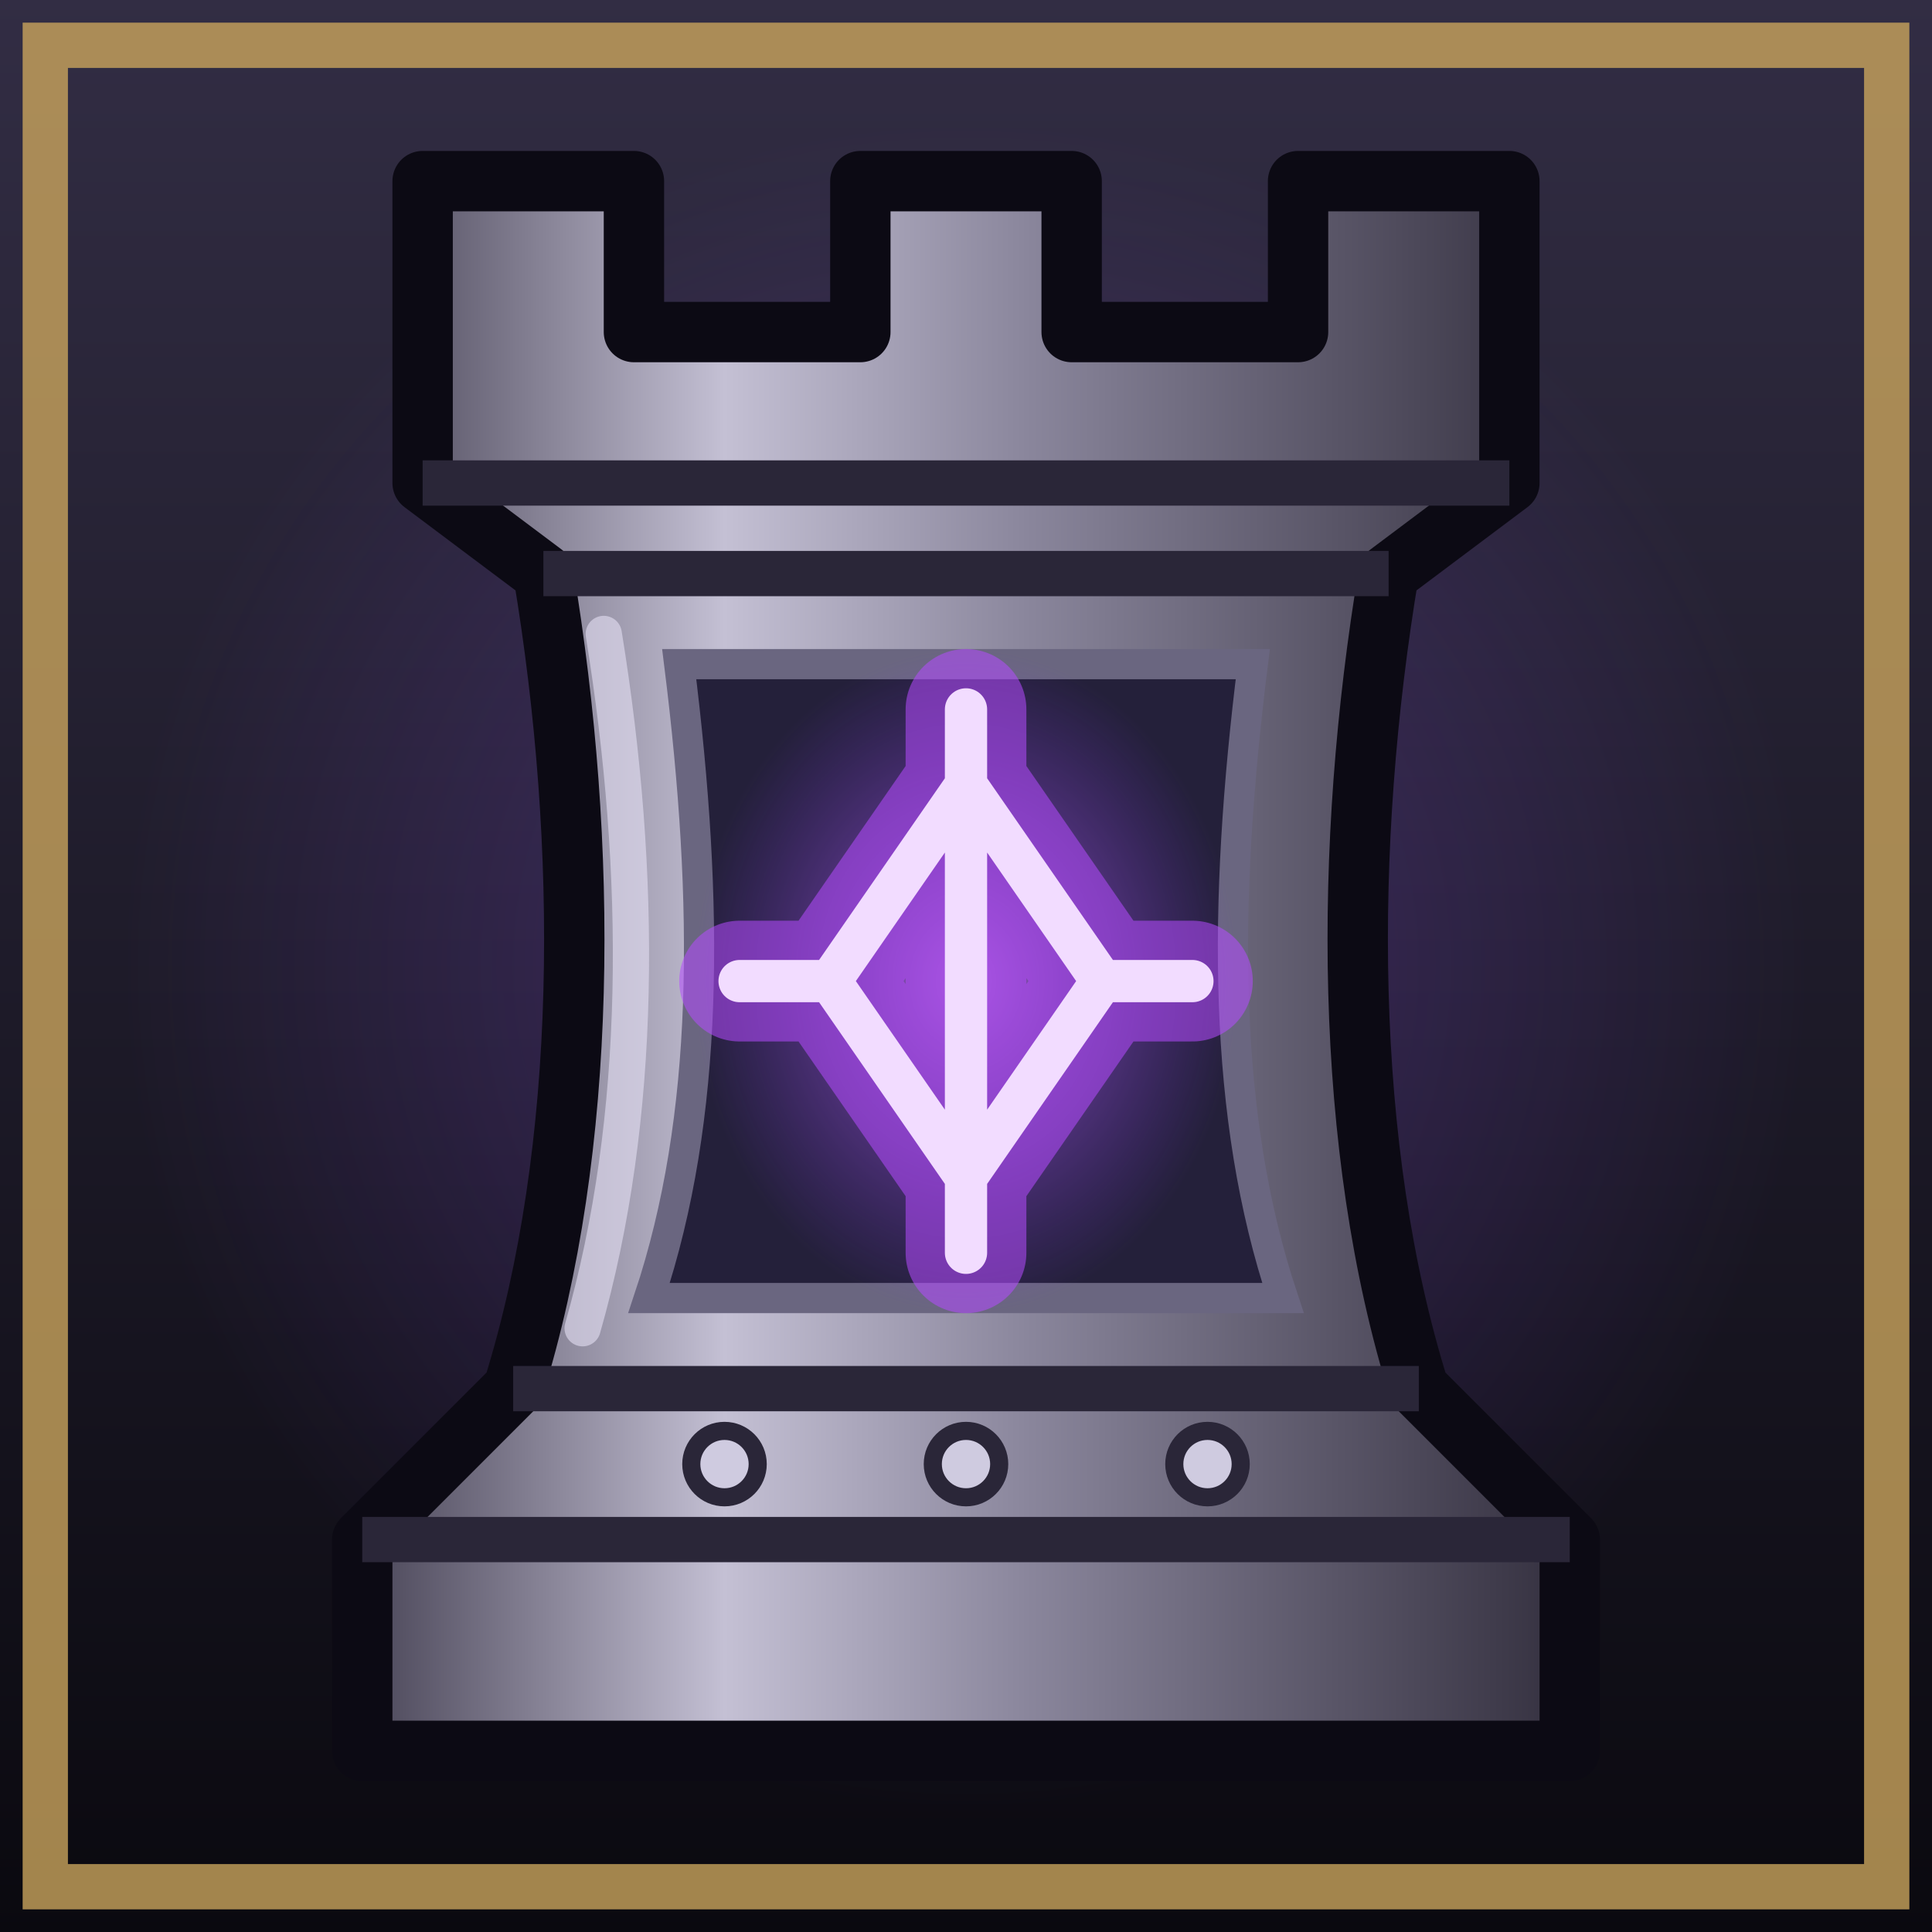
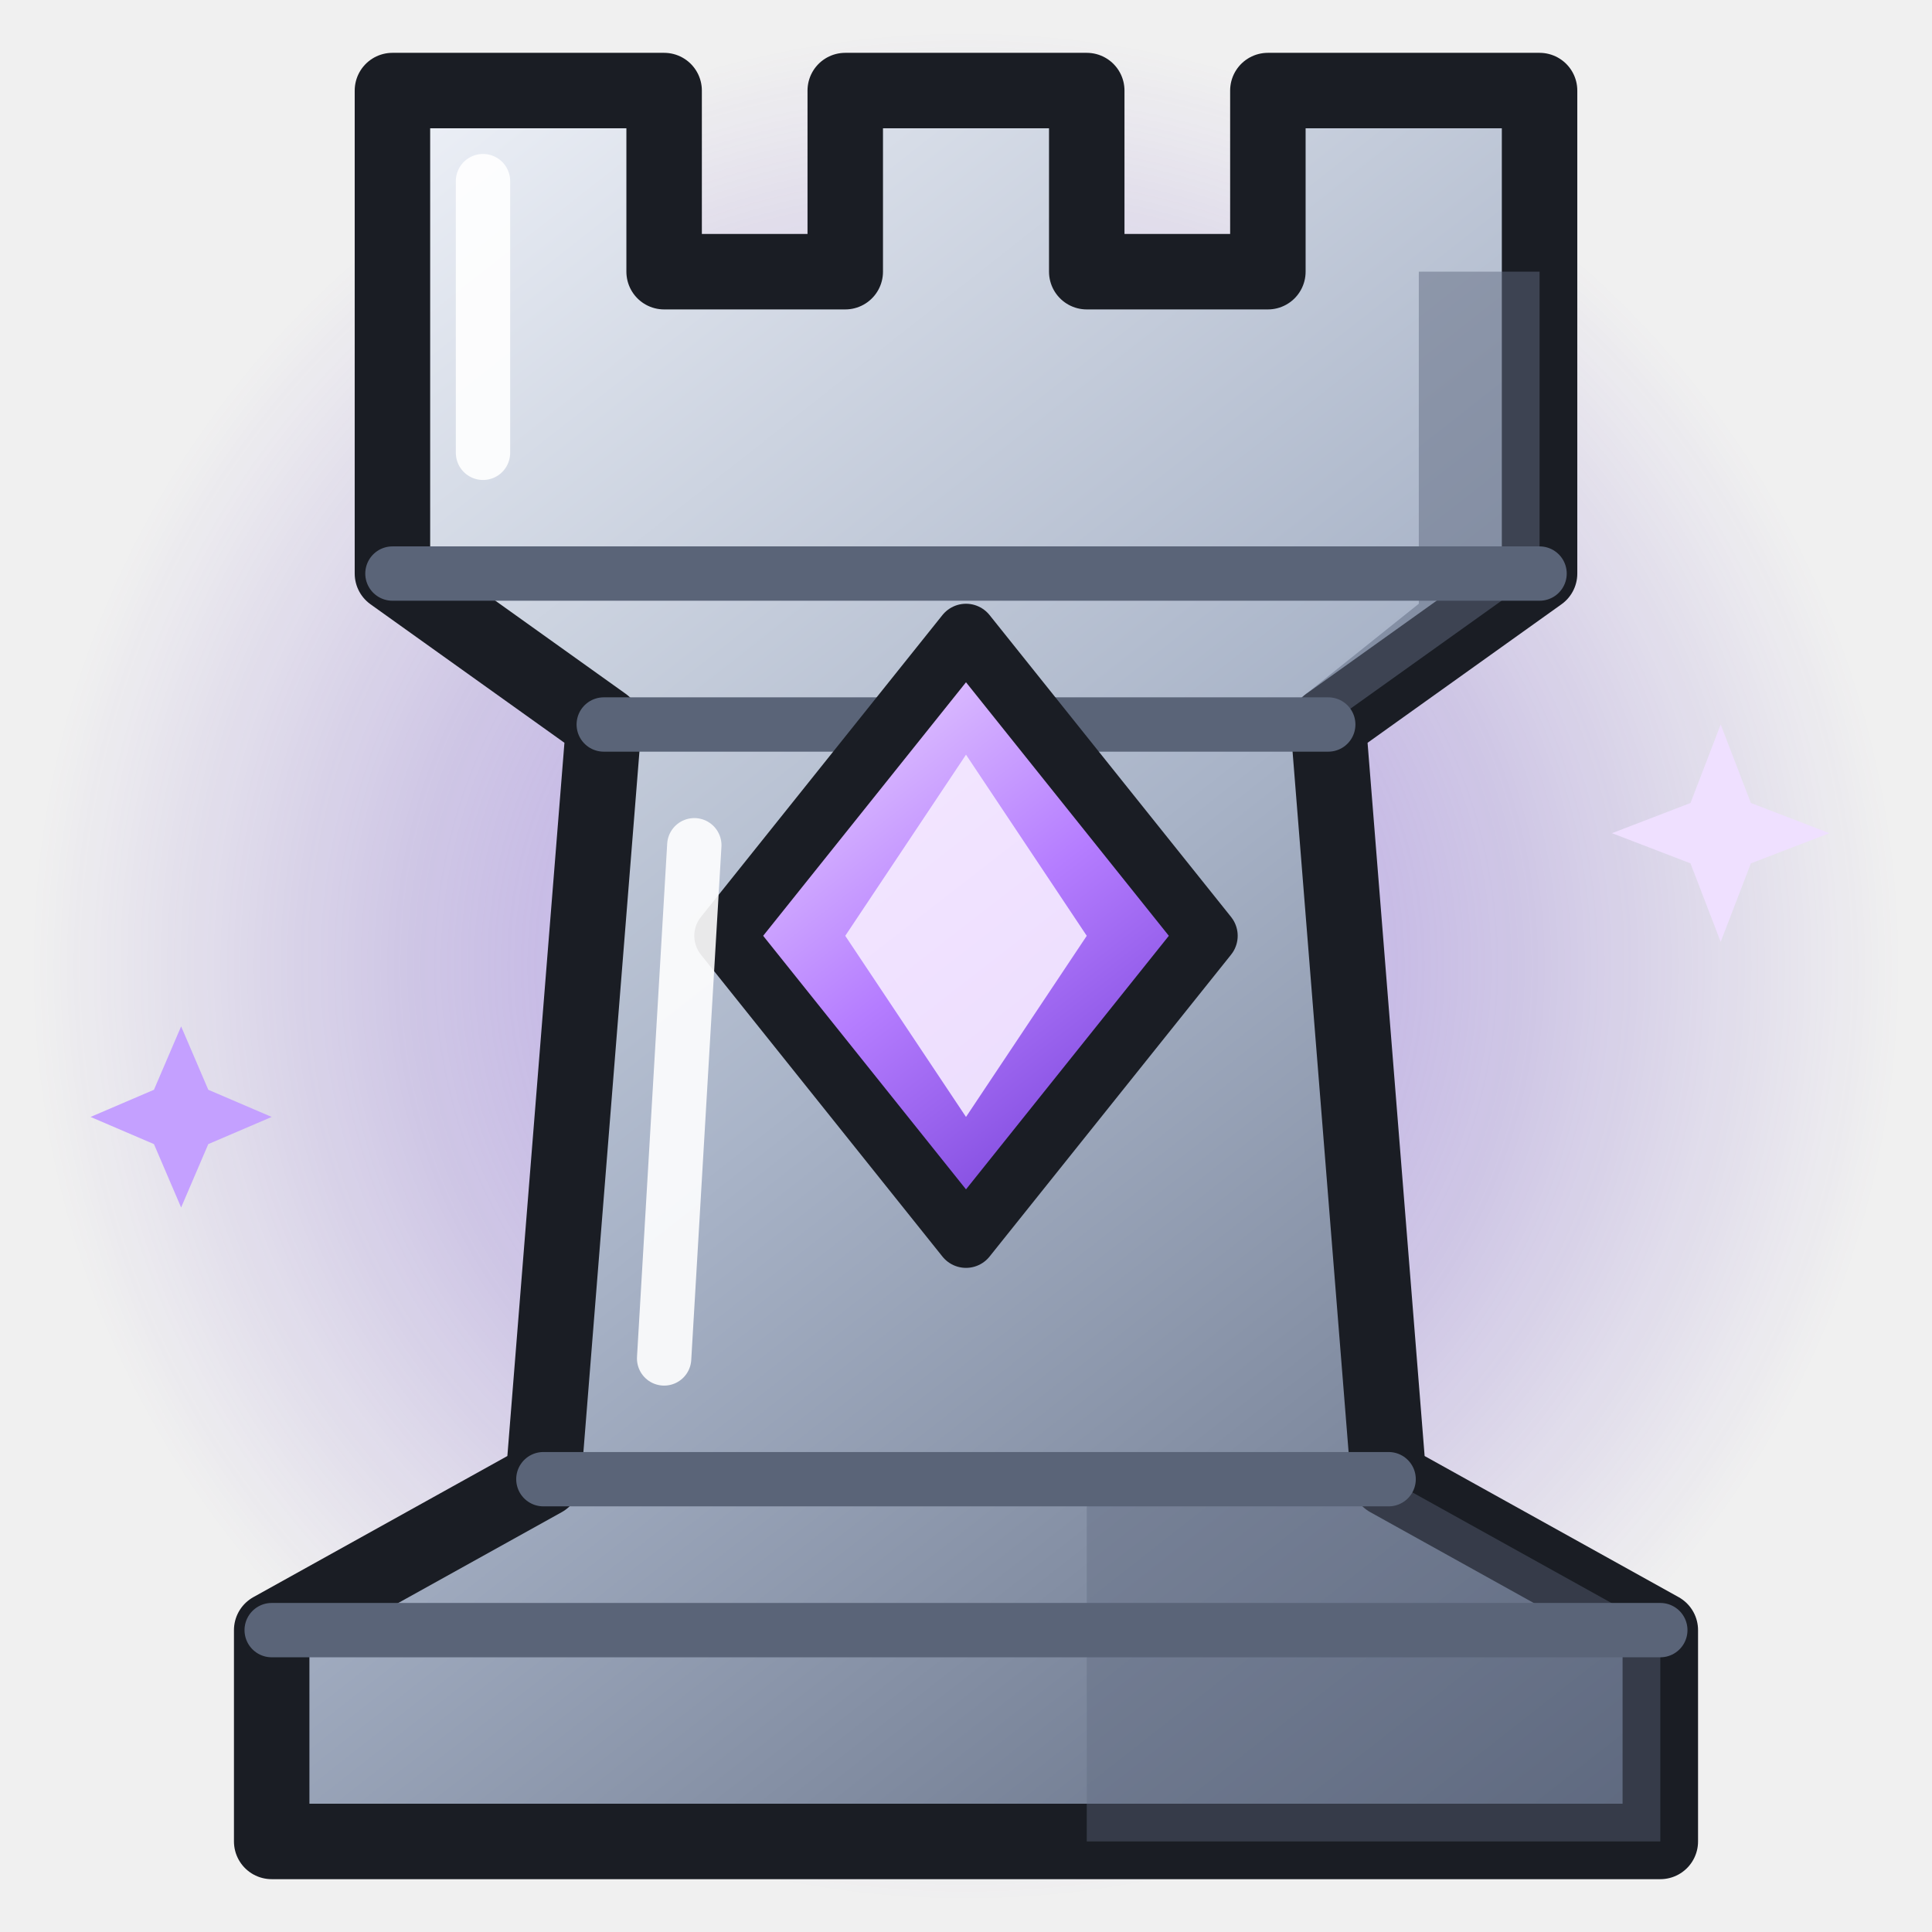
<svg xmlns="http://www.w3.org/2000/svg" width="128" height="128" viewBox="0 0 64 64">
  <defs>
-     <linearGradient id="bg" x1="0" y1="0" x2="0" y2="1">
-       <stop offset="0" stop-color="#322d44" />
-       <stop offset="1" stop-color="#0a090f" />
+     <radialGradient id="aura" cx="32" cy="32" r="31" gradientUnits="userSpaceOnUse">
+       <stop offset="0" stop-color="#a678ff" stop-opacity="0.55" />
+       <stop offset="0.6" stop-color="#5a35c0" stop-opacity="0.22" />
+       <stop offset="1" stop-color="#5a35c0" stop-opacity="0" />
+     </radialGradient>
+     <linearGradient id="stone" x1="10" y1="4" x2="54" y2="60" gradientUnits="userSpaceOnUse">
+       <stop offset="0" stop-color="#f0f3f9" />
+       <stop offset="0.5" stop-color="#a9b4c8" />
+       <stop offset="1" stop-color="#5f6a80" />
    </linearGradient>
-     <linearGradient id="metal" x1="0" y1="0" x2="1" y2="0">
-       <stop offset="0" stop-color="#4a4658" />
-       <stop offset="0.3" stop-color="#c4c0d4" />
-       <stop offset="0.55" stop-color="#8a869c" />
-       <stop offset="1" stop-color="#34303f" />
+     <linearGradient id="rune" x1="25" y1="22" x2="39" y2="40" gradientUnits="userSpaceOnUse">
+       <stop offset="0" stop-color="#f1e0ff" />
+       <stop offset="0.5" stop-color="#b57dff" />
+       <stop offset="1" stop-color="#6a35d0" />
    </linearGradient>
-     <radialGradient id="rune">
-       <stop offset="0" stop-color="#d07aff" stop-opacity="0.7" />
-       <stop offset="1" stop-color="#8a3aff" stop-opacity="0" />
-     </radialGradient>
-     <radialGradient id="aura">
-       <stop offset="0" stop-color="#9a5aff" stop-opacity="0.3" />
-       <stop offset="1" stop-color="#9a5aff" stop-opacity="0" />
-     </radialGradient>
  </defs>
-   <rect width="64" height="64" fill="url(#bg)" />
-   <circle cx="32" cy="32" r="28" fill="url(#aura)" />
-   <path d="M 14 6 L 21 6 L 21 11 L 28.5 11 L 28.5 6 L 35.5 6 L 35.5 11 L 43 11 L 43 6 L 50 6 L 50 16 L 46 19 C 44.5 28 44.5 38 47 46 L 52 51 L 52 58 L 12 58 L 12 51 L 17 46 C 19.5 38 19.5 28 18 19 L 14 16 Z" fill="url(#metal)" stroke="#0c0a14" stroke-width="2" stroke-linejoin="round" />
-   <path d="M 14 16 L 50 16 M 18 19 L 46 19 M 17 46 L 47 46 M 12 51 L 52 51" stroke="#2a2638" stroke-width="1.5" />
-   <path d="M 20 21 C 21.3 29 21.3 37 19.3 44" fill="none" stroke="#e4e0f4" stroke-width="1.2" stroke-linecap="round" opacity="0.6" />
-   <path d="M 22.5 22 C 23.5 30 23.5 37 21.5 43 L 42.5 43 C 40.5 37 40.5 30 41.5 22 Z" fill="#24203a" stroke="#6a6680" stroke-width="1" />
-   <ellipse cx="32" cy="32.5" rx="9" ry="11" fill="url(#rune)" />
-   <path d="M 32 23.5 L 32 41.5 M 32 26 L 36.5 32.5 L 32 39 L 27.5 32.5 Z M 24.5 32.5 L 27.5 32.5 M 36.5 32.5 L 39.5 32.5" fill="none" stroke="#b44aff" stroke-width="4" stroke-linecap="round" stroke-linejoin="round" opacity="0.55" />
-   <path d="M 32 23.5 L 32 41.5 M 32 26 L 36.5 32.5 L 32 39 L 27.5 32.5 Z M 24.5 32.5 L 27.5 32.5 M 36.5 32.5 L 39.5 32.5" fill="none" stroke="#f2dcff" stroke-width="1.4" stroke-linecap="round" stroke-linejoin="round" />
-   <g fill="#cfcbe0" stroke="#2a2638" stroke-width="0.6">
-     <circle cx="24" cy="48.5" r="1.1" />
-     <circle cx="32" cy="48.5" r="1.1" />
-     <circle cx="40" cy="48.5" r="1.1" />
-   </g>
-   <rect x="1.5" y="1.5" width="61" height="61" fill="none" stroke="#c9a45c" stroke-width="1.5" opacity="0.8" />
+   <circle cx="32" cy="32" r="31" fill="url(#aura)" />
+   <path d="M 13 3 L 22 3 L 22 9 L 28 9 L 28 3 L 36 3 L 36 9 L 42 9 L 42 3 L 51 3 L 51 19 L 44 24 L 46 49 L 55 54 L 55 61 L 9 61 L 9 54 L 18 49 L 20 24 L 13 19 Z" fill="url(#stone)" stroke="#1a1d24" stroke-width="2.5" stroke-linejoin="round" />
+   <path d="M 42 24 L 44 24 L 51 19 L 51 9 L 47 9 L 47 20 Z" fill="#5f6a80" opacity="0.5" />
+   <path d="M 36 49 L 46 49 L 55 54 L 55 61 L 36 61 Z" fill="#5f6a80" opacity="0.4" />
+   <path d="M 13 19 L 51 19 M 20 24 L 44 24 M 18 49 L 46 49 M 9 54 L 55 54" fill="none" stroke="#5a6478" stroke-width="1.8" stroke-linecap="round" />
+   <path d="M 32 21 L 40 31 L 32 41 L 24 31 Z" fill="url(#rune)" stroke="#1a1d24" stroke-width="2" stroke-linejoin="round" />
+   <path d="M 32 25 L 36 31 L 32 37 L 28 31 Z" fill="#f6ecff" opacity="0.9" />
+   <path d="M 16 6 L 16 15 M 23 28 L 22 45" fill="none" stroke="#ffffff" stroke-width="1.8" stroke-linecap="round" opacity="0.9" />
+   <path d="M 57 24 L 58 26.6 L 60.6 27.6 L 58 28.6 L 57 31.2 L 56 28.6 L 53.4 27.6 L 56 26.6 Z" fill="#efe0ff" />
+   <path d="M 6 34 L 6.9 36.1 L 9 37 L 6.9 37.9 L 6 40 L 5.1 37.9 L 3 37 L 5.1 36.1 Z" fill="#c4a0ff" />
</svg>
